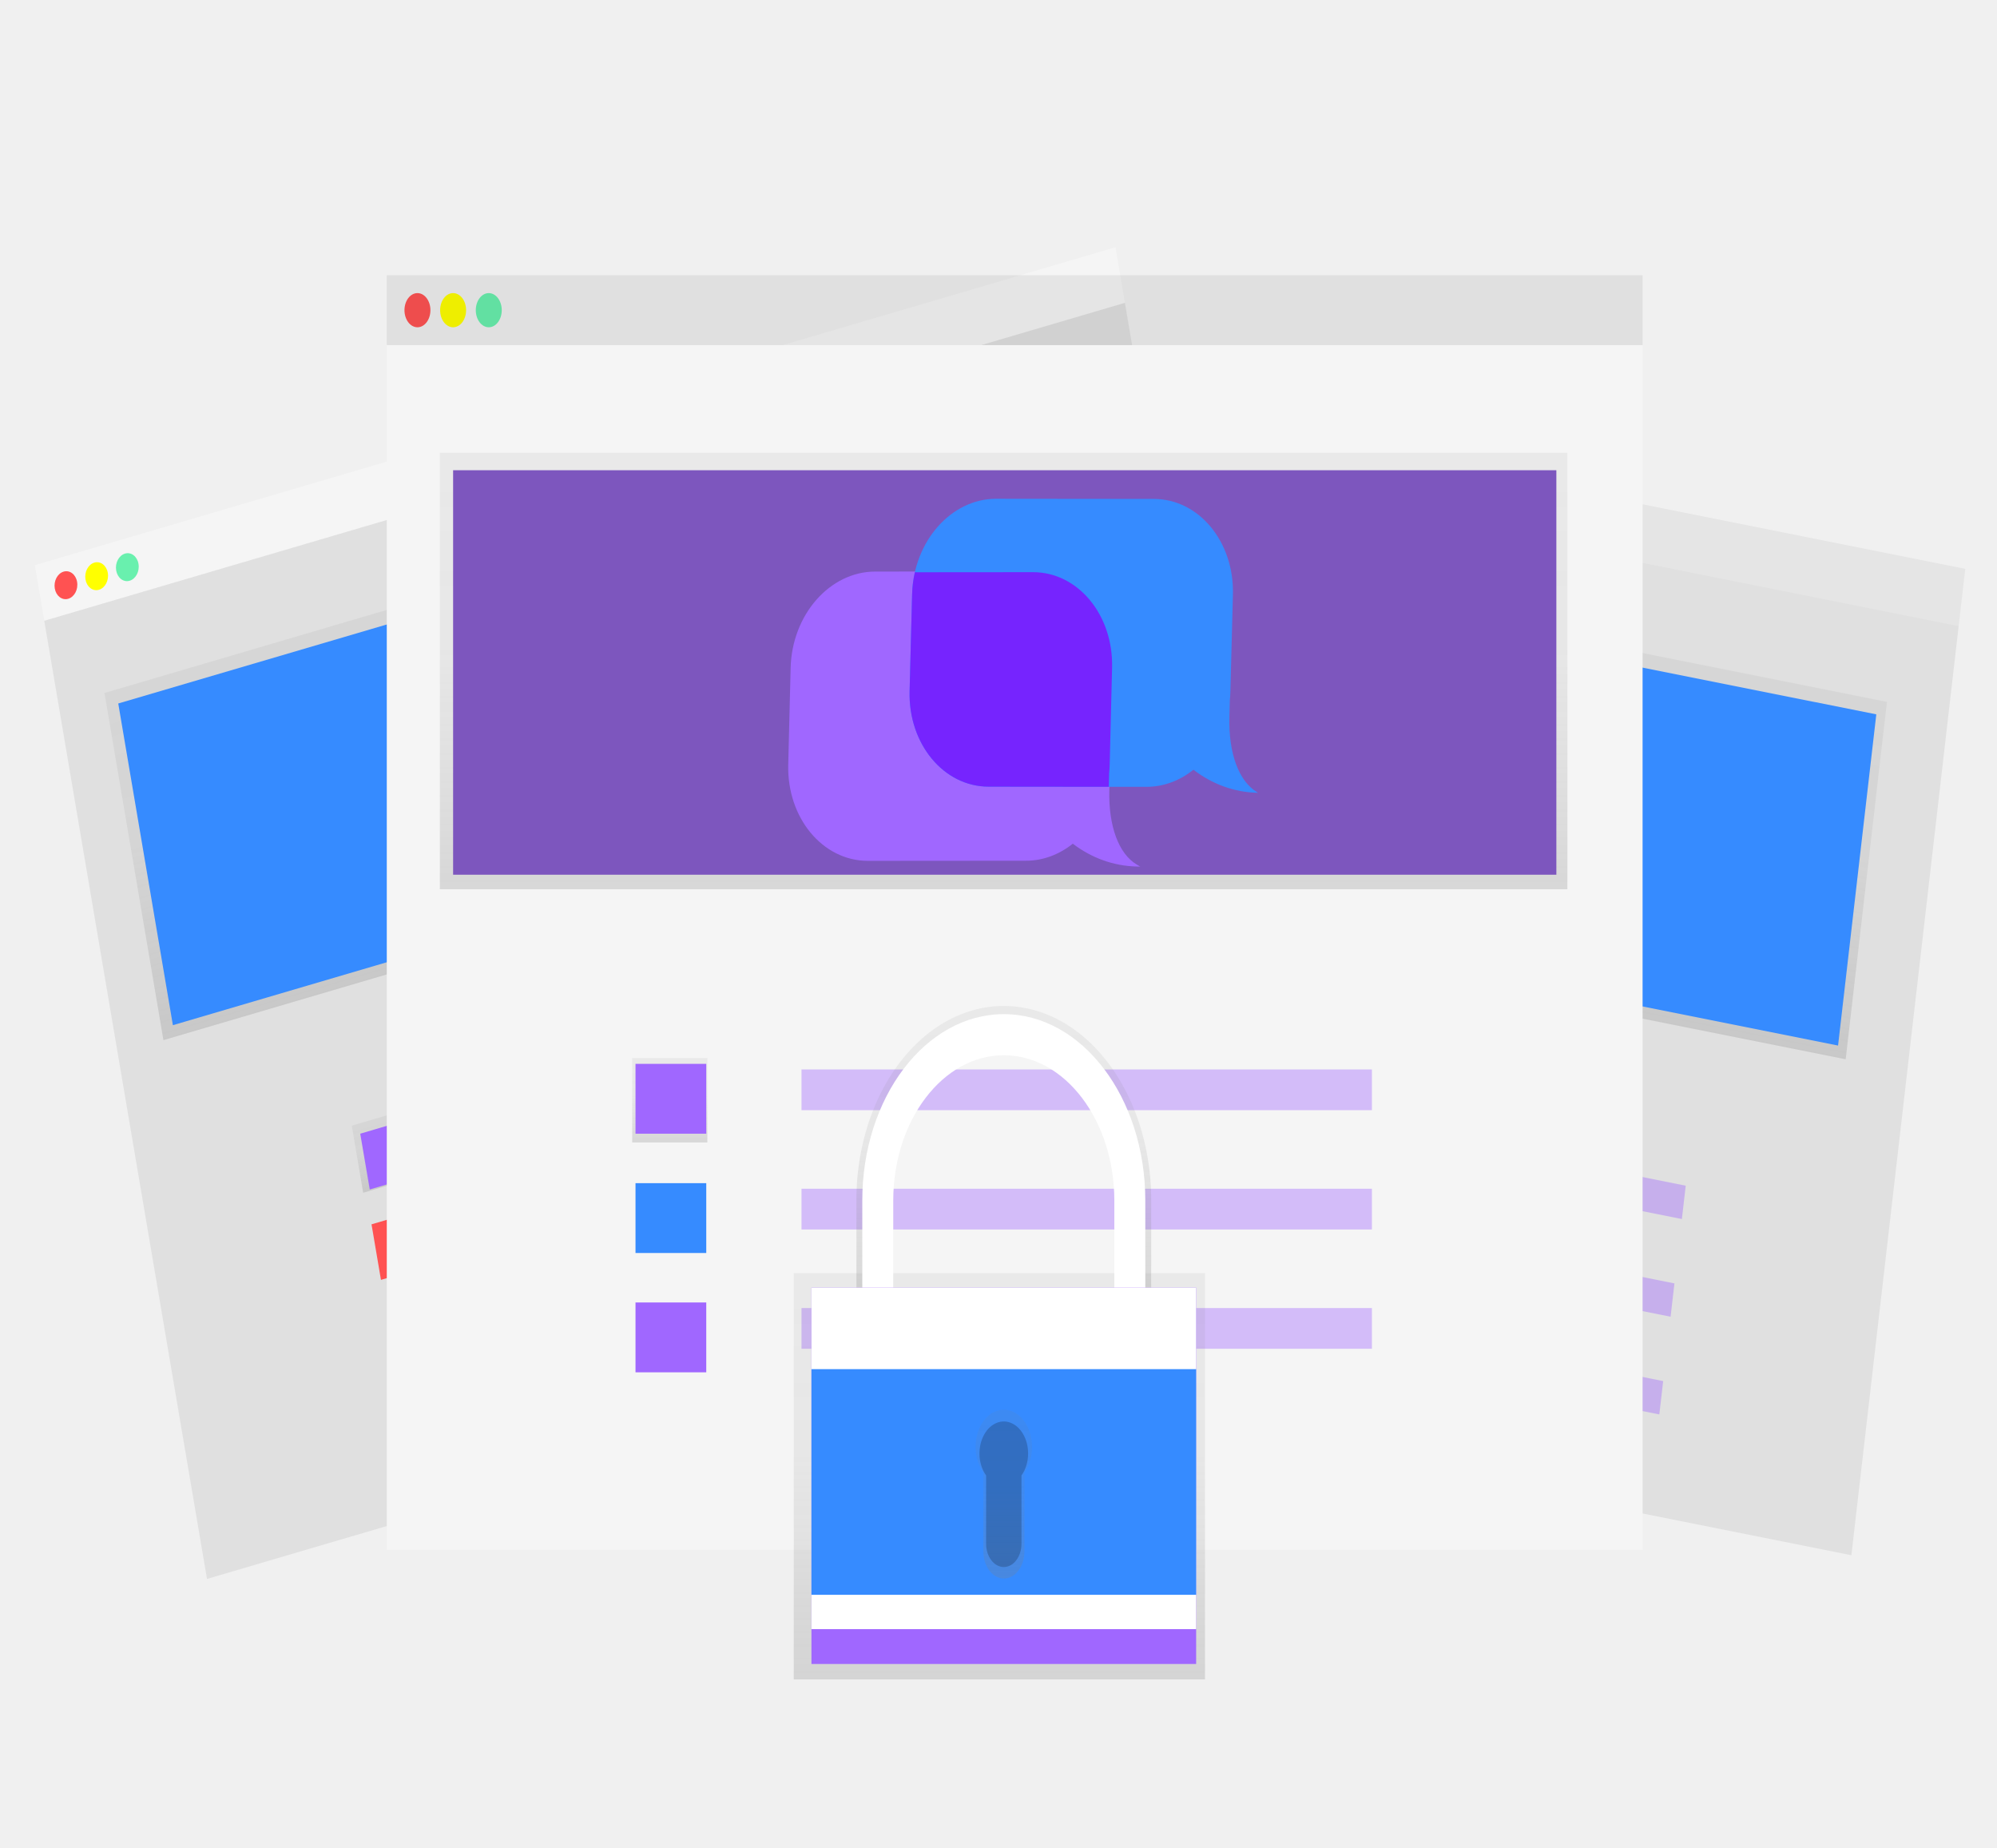
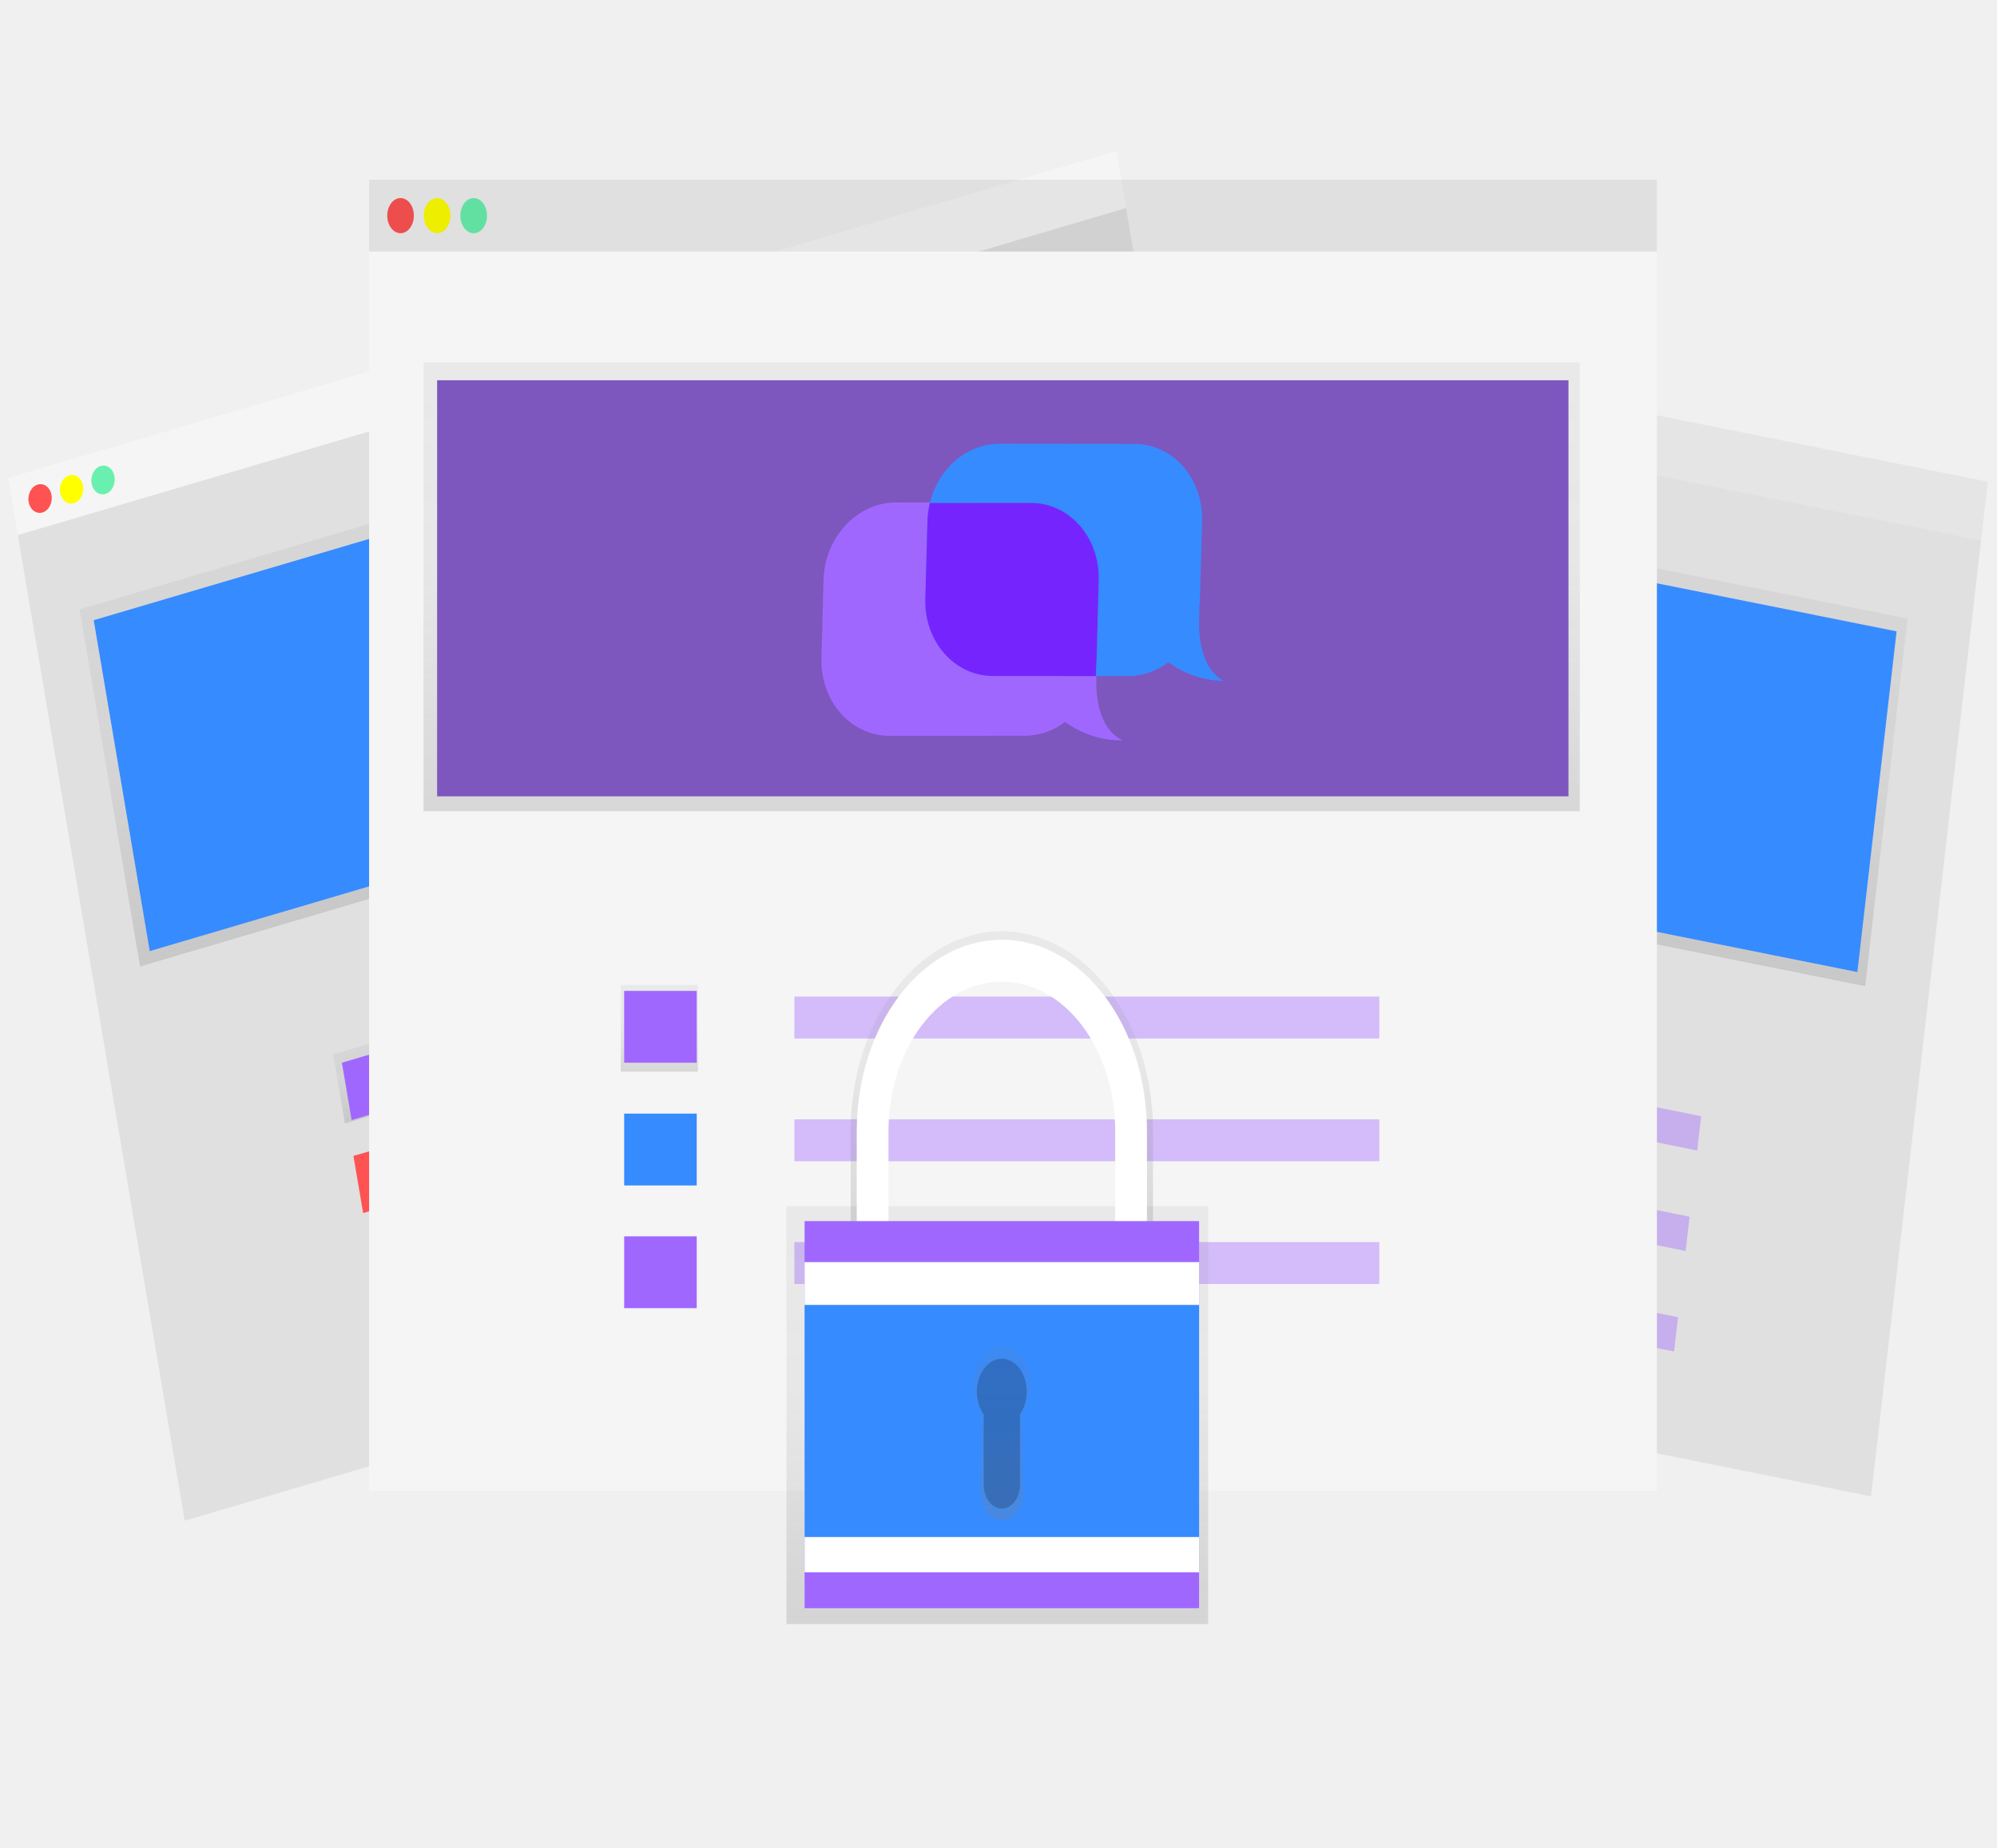
<svg xmlns="http://www.w3.org/2000/svg" xmlns:xlink="http://www.w3.org/1999/xlink" id="ffa0e257-4b46-4632-a8d6-93195cbf254d" data-name="Layer 1" width="813mm" height="752mm" viewBox="0 0 3072.756 2842.205" version="1.1">
  <defs id="defs576">
    <linearGradient id="74471b12-b6be-488b-b2aa-2815e91483d9" x1="790.94" y1="640.76" x2="790.94" y2="264.76" gradientTransform="rotate(90,783.095,446.895)" gradientUnits="userSpaceOnUse">
      <stop offset="0" stop-color="gray" stop-opacity="0.25" id="stop558" />
      <stop offset="0.54" stop-color="gray" stop-opacity="0.12" id="stop560" />
      <stop offset="1" stop-color="gray" stop-opacity="0.1" id="stop562" />
    </linearGradient>
-     <linearGradient id="f5c756da-9879-448e-9194-9478f83d355f" x1="785.97" y1="446.14" x2="785.97" y2="321.91" gradientTransform="matrix(0,3.42986,-4.455138,-1.5392649e-8,942.9676,-401.7745)" xlink:href="#74471b12-b6be-488b-b2aa-2815e91483d9" />
-     <linearGradient id="5c9be04e-db0f-4829-87c1-2cfa193e30b8" x1="660.92" y1="518.19" x2="660.92" y2="494.17" gradientTransform="matrix(0,3.42986,-4.455138,-1.5392649e-8,949.9385,-437.0382)" xlink:href="#74471b12-b6be-488b-b2aa-2815e91483d9" />
+     <linearGradient id="f5c756da-9879-448e-9194-9478f83d355f" x1="785.97" y1="446.14" x2="785.97" y2="321.91" gradientTransform="matrix(-1.4269282e-8,3.517678,-4.582505,0,1118.122,-472.5566)" xlink:href="#74471b12-b6be-488b-b2aa-2815e91483d9" />
+     <linearGradient id="5c9be04e-db0f-4829-87c1-2cfa193e30b8" x1="660.92" y1="518.19" x2="660.92" y2="494.17" gradientTransform="matrix(-1.4269282e-8,3.517678,-4.582505,0,1125.292,-508.7231)" xlink:href="#74471b12-b6be-488b-b2aa-2815e91483d9" />
    <linearGradient id="b92f3a53-b4d2-4abd-916c-aeb632188996" x1="433.66" y1="605.23" x2="433.66" y2="235.23" gradientTransform="matrix(3.460601,-2.3887332e-8,0,4.431302,-724.4496,-216.073)" xlink:href="#74471b12-b6be-488b-b2aa-2815e91483d9" />
-     <linearGradient id="44577794-7f8e-40ae-89fc-019e5bfac17e" x1="428.36" y1="413.71" x2="428.36" y2="291.46" gradientTransform="matrix(3.460601,-2.3887332e-8,0,4.431302,-724.4571,-216.0106)" xlink:href="#74471b12-b6be-488b-b2aa-2815e91483d9" />
-     <linearGradient id="666bb7d3-84d0-4835-ad07-c313c2384f21" x1="295.22" y1="484.61" x2="295.22" y2="460.98" gradientTransform="matrix(3.460601,-2.3887332e-8,0,4.431302,-724.4381,-216.004)" xlink:href="#74471b12-b6be-488b-b2aa-2815e91483d9" />
+     <linearGradient id="44577794-7f8e-40ae-89fc-019e5bfac17e" x1="428.36" y1="413.71" x2="428.36" y2="291.46" gradientTransform="matrix(3.549654,-1.5255088e-8,6.2027944e-8,4.55778,-758.4112,-387.9555)" xlink:href="#74471b12-b6be-488b-b2aa-2815e91483d9" />
+     <linearGradient id="666bb7d3-84d0-4835-ad07-c313c2384f21" x1="295.22" y1="484.61" x2="295.22" y2="460.98" gradientTransform="matrix(3.549654,-1.5255088e-8,6.2027944e-8,4.55778,-758.3918,-387.9487)" xlink:href="#74471b12-b6be-488b-b2aa-2815e91483d9" />
    <linearGradient id="59939605-05af-4a9a-9980-f700897f3f8b" x1="455.07" y1="464.48" x2="455.07" y2="10.48" xlink:href="#74471b12-b6be-488b-b2aa-2815e91483d9" gradientTransform="matrix(3.401892,0,0,4.47653,16.57873,340.7423)" />
-     <linearGradient id="6c0ba2ee-2d81-48f4-b4cf-f21b525fcc13" x1="449.07" y1="229.48" x2="449.07" y2="79.48" xlink:href="#74471b12-b6be-488b-b2aa-2815e91483d9" gradientTransform="matrix(3.401892,0,0,4.47653,16.57873,340.7423)" />
-     <linearGradient id="45b0c09d-2995-447e-8cb2-7f6b59b5e20c" x1="298.07" y1="316.48" x2="298.07" y2="287.48" xlink:href="#74471b12-b6be-488b-b2aa-2815e91483d9" gradientTransform="matrix(3.401892,0,0,4.47653,16.57873,340.7423)" />
-     <linearGradient id="e5b0a96a-81f6-4370-afe3-5a7d6a35b55e" x1="457.07" y1="517.48" x2="457.07" y2="364.48" xlink:href="#74471b12-b6be-488b-b2aa-2815e91483d9" gradientTransform="matrix(3.401892,0,0,4.084881,-17.18227,469.6867)" />
-     <linearGradient id="a1850e5a-cf77-4889-926a-0125112ab273" x1="611.23" y1="564.74" x2="611.23" y2="464.74" xlink:href="#74471b12-b6be-488b-b2aa-2815e91483d9" gradientTransform="matrix(3.401892,0,0,4.47653,-534.8142,-529.2426)" />
-     <linearGradient id="66998849-614e-4d8a-b9ff-f14bbc588ed8" x1="611.23" y1="660.74" x2="611.23" y2="602.74" xlink:href="#74471b12-b6be-488b-b2aa-2815e91483d9" gradientTransform="matrix(3.401892,0,0,4.47653,-534.8142,-529.2426)" />
+     <linearGradient id="6c0ba2ee-2d81-48f4-b4cf-f21b525fcc13" x1="449.07" y1="229.48" x2="449.07" y2="79.48" xlink:href="#74471b12-b6be-488b-b2aa-2815e91483d9" gradientTransform="matrix(3.488581,0,0,4.604694,-25.36447,191.3783)" />
+     <linearGradient id="45b0c09d-2995-447e-8cb2-7f6b59b5e20c" x1="298.07" y1="316.48" x2="298.07" y2="287.48" xlink:href="#74471b12-b6be-488b-b2aa-2815e91483d9" gradientTransform="matrix(3.488581,0,0,4.604694,-25.36447,191.3783)" />
+     <linearGradient id="e5b0a96a-81f6-4370-afe3-5a7d6a35b55e" x1="457.07" y1="517.48" x2="457.07" y2="364.48" xlink:href="#74471b12-b6be-488b-b2aa-2815e91483d9" gradientTransform="matrix(3.488581,0,0,4.201832,-59.98578,324.0144)" />
+     <linearGradient id="a1850e5a-cf77-4889-926a-0125112ab273" x1="611.23" y1="564.74" x2="611.23" y2="464.74" xlink:href="#74471b12-b6be-488b-b2aa-2815e91483d9" gradientTransform="matrix(3.488581,0,0,4.604694,-590.8083,-703.5145)" />
+     <linearGradient id="66998849-614e-4d8a-b9ff-f14bbc588ed8" x1="611.23" y1="660.74" x2="611.23" y2="602.74" xlink:href="#74471b12-b6be-488b-b2aa-2815e91483d9" gradientTransform="matrix(3.488581,0,0,4.604694,-590.8083,-703.5145)" />
  </defs>
-   <rect x="-354.66" y="1501.48" width="88.568" height="1613.44" transform="matrix(0.1147106,-0.993399,0.9805901,0.1960691,0,0)" id="rect580" style="fill:#f5f5f5;stroke-width:3.909" />
-   <rect x="-93.4" y="855.201" width="1733.207" height="86.676" transform="matrix(0.9593604,-0.2821836,0.1674677,0.9858776,0,0)" id="rect610" style="fill:#f5f5f5;stroke-width:3.916" />
-   <rect x="-1793.625" y="1501.479" width="1527.533" height="1613.44" transform="matrix(0.1147106,-0.993399,0.9805901,0.1960691,0,0)" id="rect584" style="fill:#000000;stroke-width:3.909;fill-opacity:0.067" />
-   <ellipse cx="-310.37" cy="1540.873" transform="matrix(0.1147106,-0.993399,0.9805901,0.1960691,0,0)" id="circle586" style="fill:#ff5252;stroke-width:3.909" rx="21.652" ry="16.669" />
-   <ellipse cx="-310.344" cy="1586.704" transform="matrix(0.1147106,-0.993399,0.9805901,0.1960691,0,0)" id="circle588" style="fill:#ffff00;stroke-width:3.909" rx="21.652" ry="16.669" />
-   <ellipse cx="-310.364" cy="1632.541" transform="matrix(0.1147106,-0.993399,0.9805901,0.1960691,0,0)" id="circle590" style="fill:#69f0ae;stroke-width:3.909" rx="21.652" ry="16.669" />
-   <rect x="-1044.648" y="1569.64" width="553.462" height="1448.704" transform="matrix(0.1147106,-0.993399,0.9805901,0.1960691,0,0)" id="rect592" style="fill:url(#f5c756da-9879-448e-9194-9478f83d355f);stroke-width:3.909" />
-   <rect x="1586.772" y="513.306" width="1417.458" height="512.876" transform="matrix(0.9805901,0.1960691,-0.1147106,0.993399,0,0)" id="rect594" style="fill:#368bff;fill-opacity:1;stroke-width:3.909" />
-   <rect x="-1358.67" y="1781.533" width="107.012" height="96.585" transform="matrix(0.1147106,-0.993399,0.9805901,0.1960691,0,0)" id="rect596" style="fill:url(#5c9be04e-db0f-4829-87c1-2cfa193e30b8);stroke-width:3.909" />
-   <rect x="1785.892" y="1259.032" width="90.891" height="88.568" transform="matrix(0.9805901,0.1960691,-0.1147106,0.993399,0,0)" id="rect598" style="fill:#a067ff;stroke-width:3.909" />
-   <rect x="1785.846" y="1410.323" width="90.891" height="88.568" transform="matrix(0.9805901,0.1960691,-0.1147106,0.993399,0,0)" id="rect600" style="fill:#ff5252;stroke-width:3.909" />
-   <rect x="1785.866" y="1561.609" width="90.891" height="88.568" transform="matrix(0.9805901,0.1960691,-0.1147106,0.993399,0,0)" id="rect602" style="fill:#ff9800;stroke-width:3.909" />
-   <rect x="2062.56" y="1284.421" width="732.858" height="51.635" transform="matrix(0.9805901,0.1960691,-0.1147106,0.993399,0,0)" id="rect604" style="opacity:0.4;fill:#a067ff;stroke-width:3.909" />
-   <rect x="2062.547" y="1435.713" width="732.858" height="51.635" transform="matrix(0.9805901,0.1960691,-0.1147106,0.993399,0,0)" id="rect606" style="opacity:0.4;fill:#a067ff;stroke-width:3.909" />
-   <rect x="2062.568" y="1586.997" width="732.858" height="51.635" transform="matrix(0.9805901,0.1960691,-0.1147106,0.993399,0,0)" id="rect608" style="opacity:0.4;fill:#a067ff;stroke-width:3.909" />
-   <rect x="-93.42" y="941.921" width="1733.207" height="1495.121" transform="matrix(0.9593604,-0.2821836,0.1674677,0.9858776,0,0)" id="rect614" style="fill:#000000;stroke-width:3.916;fill-opacity:0.067" />
-   <ellipse cx="-51.087" cy="898.53" rx="17.891" ry="21.182" transform="matrix(0.9593604,-0.2821836,0.1674677,0.9858776,0,0)" id="ellipse616" style="fill:#ff5252;stroke-width:3.916" />
-   <ellipse cx="-1.842" cy="898.57" rx="17.891" ry="21.182" transform="matrix(0.9593604,-0.2821836,0.1674677,0.9858776,0,0)" id="ellipse618" style="fill:#ffff00;stroke-width:3.916" />
-   <ellipse cx="47.375" cy="898.567" rx="17.891" ry="21.182" transform="matrix(0.9593604,-0.2821836,0.1674677,0.9858776,0,0)" id="ellipse620" style="fill:#69f0ae;stroke-width:3.916" />
-   <rect x="-20.19" y="1075.536" width="1556.232" height="541.727" transform="matrix(0.9593604,-0.2821836,0.1674677,0.9858776,0,0)" id="rect622" style="fill:url(#44577794-7f8e-40ae-89fc-019e5bfac17e);stroke-width:3.916" />
-   <rect x="-1.866" y="1097.188" width="1522.664" height="501.978" transform="matrix(0.9593604,-0.2821836,0.1674677,0.9858776,0,0)" id="rect624" style="fill:#368bff;fill-opacity:1;stroke-width:3.916" />
-   <rect x="245.326" y="1826.693" width="103.749" height="104.712" transform="matrix(0.9593604,-0.2821836,0.1674677,0.9858776,0,0)" id="rect626" style="fill:url(#666bb7d3-84d0-4835-ad07-c313c2384f21);stroke-width:3.916" />
-   <rect x="254.89" y="1842.488" width="98.1" height="87.049" transform="matrix(0.9590307,-0.2833023,0.1681691,0.9857582,0,0)" id="rect628" style="fill:#a067ff;stroke-width:3.933" />
-   <rect x="249.901" y="1981.98" width="97.658" height="86.676" transform="matrix(0.9593604,-0.2821836,0.1674677,0.9858776,0,0)" id="rect630" style="fill:#ff5252;stroke-width:3.916" />
-   <rect x="255.134" y="2139.817" width="98.1" height="87.049" transform="matrix(0.9590307,-0.2833023,0.1681691,0.9857582,0,0)" id="rect632" style="fill:#ff9800;stroke-width:3.933" />
-   <rect x="509.257" y="1851.946" width="787.252" height="50.561" transform="matrix(0.9593604,-0.2821836,0.1674677,0.9858776,0,0)" id="rect634" style="opacity:0.4;fill:#a067ff;stroke-width:3.916" />
-   <rect x="509.25" y="2000.035" width="787.252" height="50.561" transform="matrix(0.9593604,-0.2821836,0.1674677,0.9858776,0,0)" id="rect636" style="opacity:0.4;fill:#a067ff;stroke-width:3.916" />
-   <rect x="509.251" y="2148.08" width="787.252" height="50.561" transform="matrix(0.9593604,-0.2821836,0.1674677,0.9858776,0,0)" id="rect638" style="opacity:0.4;fill:#a067ff;stroke-width:3.916" />
-   <rect x="595.138" y="530.905" width="1932.275" height="1853.283" id="rect644" style="fill:#f5f5f5;stroke-width:3.902;fill-opacity:1" />
-   <ellipse cx="642.323" cy="477.187" id="circle646" style="fill:#ff5252;stroke-width:3.902" rx="19.969" ry="26.277" />
-   <ellipse cx="697.195" cy="477.187" id="circle648" style="fill:#ffff00;stroke-width:3.902" rx="19.969" ry="26.277" />
-   <ellipse cx="752.068" cy="477.187" id="circle650" style="fill:#69f0ae;stroke-width:3.902" rx="19.969" ry="26.277" />
-   <rect x="676.784" y="696.537" width="1734.965" height="671.48" id="rect652" style="fill:url(#6c0ba2ee-2d81-48f4-b4cf-f21b525fcc13);stroke-width:3.902" />
-   <rect x="697.195" y="723.396" width="1697.544" height="622.238" id="rect654" style="fill:#7d56be;fill-opacity:1;stroke-width:3.902" />
-   <rect x="972.749" y="1627.656" width="115.664" height="129.819" id="rect656" style="fill:url(#45b0c09d-2995-447e-8cb2-7f6b59b5e20c);stroke-width:3.902" />
-   <rect x="977.851" y="1636.608" width="108.861" height="107.437" id="rect658" style="fill:#a067ff;stroke-width:3.902" />
-   <rect x="977.851" y="1820.146" width="108.861" height="107.437" id="rect660" style="fill:#368bff;fill-opacity:1;stroke-width:3.902" />
-   <rect x="977.851" y="2003.684" width="108.861" height="107.437" id="rect662" style="fill:#a067ff;fill-opacity:1;stroke-width:3.902" />
-   <rect x="1233.251" y="1645.187" width="877.688" height="62.671" id="rect664" style="opacity:0.4;fill:#a067ff;stroke-width:3.902" />
-   <rect x="1233.251" y="1828.725" width="877.688" height="62.671" id="rect666" style="opacity:0.4;fill:#a067ff;stroke-width:3.902" />
-   <rect x="1233.251" y="2012.262" width="877.688" height="62.671" id="rect668" style="opacity:0.4;fill:#a067ff;stroke-width:3.902" />
-   <rect x="1221.345" y="1958.545" width="632.752" height="624.987" id="rect670" style="fill:url(#e5b0a96a-81f6-4370-afe3-5a7d6a35b55e);stroke-width:3.728" />
-   <path d="m 1367.354,1849.63 a 177.188,233.16 0 0 1 354.375,0 v 149.202 h 49.6 v -149.202 a 226.804,298.45 0 1 0 -453.574,0 v 149.202 h 49.599 z" id="path672" style="fill:url(#a1850e5a-cf77-4889-926a-0125112ab273);stroke-width:3.902" />
-   <path d="m 1374.43,1846.631 a 170.095,223.827 0 0 1 340.189,0 v 143.249 h 47.627 v -143.249 a 217.721,286.498 0 0 0 -435.442,0 v 143.249 h 47.627 z" id="path674" style="fill:#ffffff;stroke-width:3.902" />
-   <rect x="1248.56" y="1980.926" width="591.929" height="578.899" id="rect676" style="fill:#a067ff;stroke-width:3.724" />
-   <rect x="1248.56" y="1980.926" width="591.929" height="525.284" id="rect678" style="fill:#ffffff;stroke-width:3.547" />
-   <rect x="1248.56" y="2106.269" width="591.929" height="347.136" id="rect680" style="fill:#368bff;fill-opacity:1;stroke-width:3.706" />
-   <path d="m 1587.966,2226.062 a 43.408,57.121 0 1 0 -74.841,39.125 v 121.851 a 31.57,41.542 0 0 0 63.139,0 v -121.851 a 43.204,56.852 0 0 0 11.702,-39.125 z" id="path682" style="fill:url(#66998849-614e-4d8a-b9ff-f14bbc588ed8);stroke-width:3.902" />
-   <path d="m 1581.945,2236.089 a 37.421,49.242 0 1 0 -64.636,33.708 v 105.064 a 27.215,35.812 0 1 0 54.43,0 v -105.064 a 37.421,49.242 0 0 0 10.206,-33.708 z" id="path684" style="opacity:0.2;stroke-width:3.902" />
-   <g id="g113-8" transform="matrix(2.460736,0.0024587,-0.07514492,2.883351,1226.435,648.2625)">
+   <rect x="-216.604" y="1479.428" width="91.1" height="1654.751" transform="matrix(0.1143641,-0.9934389,0.9804742,0.1966476,0,0)" id="rect580" style="fill:#f5f5f5;stroke-width:4.015" />
+   <rect x="-111.115" y="713.831" width="1777.809" height="89.15" transform="matrix(0.9591257,-0.2829804,0.1669695,0.9859621,0,0)" id="rect610" style="fill:#f5f5f5;stroke-width:4.022" />
+   <rect x="-1696.707" y="1479.428" width="1571.204" height="1654.751" transform="matrix(0.1143641,-0.9934389,0.9804742,0.1966476,0,0)" id="rect584" style="fill:#000000;fill-opacity:0.067;stroke-width:4.015" />
+   <ellipse cx="-171.047" cy="1519.83" transform="matrix(0.1143641,-0.9934389,0.9804742,0.1966476,0,0)" id="circle586" style="fill:#ff5252;stroke-width:4.015" rx="22.271" ry="17.096" />
+   <ellipse cx="-171.021" cy="1566.835" transform="matrix(0.1143641,-0.9934389,0.9804742,0.1966476,0,0)" id="circle588" style="fill:#ffff00;stroke-width:4.015" rx="22.271" ry="17.096" />
+   <ellipse cx="-171.041" cy="1613.845" transform="matrix(0.1143641,-0.9934389,0.9804742,0.1966476,0,0)" id="circle590" style="fill:#69f0ae;stroke-width:4.015" rx="22.271" ry="17.096" />
+   <rect x="-926.317" y="1549.334" width="569.285" height="1485.796" transform="matrix(0.1143641,-0.9934389,0.9804742,0.1966476,0,0)" id="rect592" style="fill:url(#f5c756da-9879-448e-9194-9478f83d355f);stroke-width:4.015" />
+   <rect x="1566.904" y="379.785" width="1453.75" height="527.538" transform="matrix(0.9804742,0.1966476,-0.1143641,0.9934389,0,0)" id="rect594" style="fill:#368bff;fill-opacity:1;stroke-width:4.015" />
+   <rect x="-1249.317" y="1766.651" width="110.072" height="99.058" transform="matrix(0.1143641,-0.9934389,0.9804742,0.1966476,0,0)" id="rect596" style="fill:url(#5c9be04e-db0f-4829-87c1-2cfa193e30b8);stroke-width:4.015" />
+   <rect x="1771.123" y="1146.831" width="93.218" height="91.1" transform="matrix(0.9804742,0.1966476,-0.1143641,0.9934389,0,0)" id="rect598" style="fill:#a067ff;stroke-width:4.015" />
+   <rect x="1771.075" y="1302.447" width="93.218" height="91.1" transform="matrix(0.9804742,0.1966476,-0.1143641,0.9934389,0,0)" id="rect600" style="fill:#ff5252;stroke-width:4.015" />
+   <rect x="1771.096" y="1458.058" width="93.218" height="91.1" transform="matrix(0.9804742,0.1966476,-0.1143641,0.9934389,0,0)" id="rect602" style="fill:#ff9800;stroke-width:4.015" />
+   <rect x="2054.874" y="1172.946" width="751.622" height="53.111" transform="matrix(0.9804742,0.1966476,-0.1143641,0.9934389,0,0)" id="rect604" style="opacity:0.4;fill:#a067ff;stroke-width:4.015" />
+   <rect x="2054.861" y="1328.562" width="751.622" height="53.111" transform="matrix(0.9804742,0.1966476,-0.1143641,0.9934389,0,0)" id="rect606" style="opacity:0.4;fill:#a067ff;stroke-width:4.015" />
+   <rect x="2054.883" y="1484.171" width="751.622" height="53.111" transform="matrix(0.9804742,0.1966476,-0.1143641,0.9934389,0,0)" id="rect608" style="opacity:0.4;fill:#a067ff;stroke-width:4.015" />
+   <rect x="-111.135" y="803.026" width="1777.809" height="1537.795" transform="matrix(0.9591257,-0.2829804,0.1669695,0.9859621,0,0)" id="rect614" style="fill:#000000;fill-opacity:0.067;stroke-width:4.022" />
+   <ellipse cx="-67.713" cy="758.397" rx="18.352" ry="21.786" transform="matrix(0.9591257,-0.2829804,0.1669695,0.9859621,0,0)" id="ellipse616" style="fill:#ff5252;stroke-width:4.022" />
+   <ellipse cx="-17.201" cy="758.438" rx="18.352" ry="21.786" transform="matrix(0.9591257,-0.2829804,0.1669695,0.9859621,0,0)" id="ellipse618" style="fill:#ffff00;stroke-width:4.022" />
+   <ellipse cx="33.282" cy="758.434" rx="18.352" ry="21.786" transform="matrix(0.9591257,-0.2829804,0.1669695,0.9859621,0,0)" id="ellipse620" style="fill:#69f0ae;stroke-width:4.022" />
+   <rect x="-36.021" y="940.455" width="1596.28" height="557.189" transform="matrix(0.9591257,-0.2829804,0.1669695,0.9859621,0,0)" id="rect622" style="fill:url(#44577794-7f8e-40ae-89fc-019e5bfac17e);stroke-width:4.022" />
+   <rect x="-17.225" y="962.724" width="1561.848" height="516.305" transform="matrix(0.9591257,-0.2829804,0.1669695,0.9859621,0,0)" id="rect624" style="fill:#368bff;fill-opacity:1;stroke-width:4.022" />
+   <rect x="236.328" y="1713.051" width="106.419" height="107.7" transform="matrix(0.9591257,-0.2829804,0.1669695,0.9859621,0,0)" id="rect626" style="fill:url(#666bb7d3-84d0-4835-ad07-c313c2384f21);stroke-width:4.022" />
+   <rect x="246.255" y="1729.292" width="100.625" height="89.534" transform="matrix(0.9587941,-0.2841018,0.167669,0.9858434,0,0)" id="rect628" style="fill:#a067ff;stroke-width:4.04" />
+   <rect x="241.021" y="1872.771" width="100.171" height="89.15" transform="matrix(0.9591257,-0.2829804,0.1669695,0.9859621,0,0)" id="rect630" style="fill:#ff5252;stroke-width:4.022" />
+   <rect x="246.505" y="2035.107" width="100.625" height="89.534" transform="matrix(0.9587941,-0.2841018,0.167669,0.9858434,0,0)" id="rect632" style="fill:#ff9800;stroke-width:4.04" />
+   <rect x="507.051" y="1739.025" width="807.511" height="52.004" transform="matrix(0.9591257,-0.2829804,0.1669695,0.9859621,0,0)" id="rect634" style="opacity:0.4;fill:#a067ff;stroke-width:4.022" />
+   <rect x="507.044" y="1891.341" width="807.511" height="52.004" transform="matrix(0.9591257,-0.2829804,0.1669695,0.9859621,0,0)" id="rect636" style="opacity:0.4;fill:#a067ff;stroke-width:4.022" />
+   <rect x="507.044" y="2043.611" width="807.511" height="52.004" transform="matrix(0.9591257,-0.2829804,0.1669695,0.9859621,0,0)" id="rect638" style="opacity:0.4;fill:#a067ff;stroke-width:4.022" />
+   <rect x="567.938" y="386.985" width="1981.514" height="1906.343" id="rect644" style="fill:#f5f5f5;fill-opacity:1;stroke-width:4.008" />
+   <ellipse cx="616.325" cy="331.729" id="circle646" style="fill:#ff5252;stroke-width:4.008" rx="20.478" ry="27.03" />
+   <ellipse cx="672.596" cy="331.729" id="circle648" style="fill:#ffff00;stroke-width:4.008" rx="20.478" ry="27.03" />
+   <ellipse cx="728.867" cy="331.729" id="circle650" style="fill:#69f0ae;stroke-width:4.008" rx="20.478" ry="27.03" />
+   <rect x="651.664" y="557.359" width="1779.177" height="690.704" id="rect652" style="fill:url(#6c0ba2ee-2d81-48f4-b4cf-f21b525fcc13);stroke-width:4.008" />
+   <rect x="672.596" y="584.987" width="1740.802" height="640.052" id="rect654" style="fill:#7d56be;fill-opacity:1;stroke-width:4.008" />
+   <rect x="955.171" y="1515.137" width="118.612" height="133.536" id="rect656" style="fill:url(#45b0c09d-2995-447e-8cb2-7f6b59b5e20c);stroke-width:4.008" />
+   <rect x="960.404" y="1524.344" width="111.635" height="110.513" id="rect658" style="fill:#a067ff;stroke-width:4.008" />
+   <rect x="960.404" y="1713.137" width="111.635" height="110.513" id="rect660" style="fill:#368bff;fill-opacity:1;stroke-width:4.008" />
+   <rect x="960.404" y="1901.93" width="111.635" height="110.513" id="rect662" style="fill:#a067ff;fill-opacity:1;stroke-width:4.008" />
+   <rect x="1222.312" y="1533.169" width="900.054" height="64.466" id="rect664" style="opacity:0.4;fill:#a067ff;stroke-width:4.008" />
+   <rect x="1222.312" y="1721.962" width="900.054" height="64.466" id="rect666" style="opacity:0.4;fill:#a067ff;stroke-width:4.008" />
+   <rect x="1222.312" y="1910.753" width="900.054" height="64.466" id="rect668" style="opacity:0.4;fill:#a067ff;stroke-width:4.008" />
+   <rect x="1210.102" y="1855.499" width="648.876" height="642.88" id="rect670" style="fill:url(#e5b0a96a-81f6-4370-afe3-5a7d6a35b55e);stroke-width:3.829" />
+   <path d="m 1359.832,1743.466 a 181.703,239.835 0 0 1 363.406,0 v 153.474 h 50.864 v -153.474 a 232.584,306.995 0 1 0 -465.132,0 v 153.474 h 50.863 z" id="path672" style="fill:url(#a1850e5a-cf77-4889-926a-0125112ab273);stroke-width:4.008" />
+   <path d="m 1367.088,1740.381 a 174.429,230.235 0 0 1 348.858,0 v 147.35 h 48.84 v -147.35 a 223.269,294.7 0 0 0 -446.538,0 v 147.35 h 48.84 z" id="path674" style="fill:#ffffff;stroke-width:4.008" />
+   <rect x="1238.011" y="1878.521" width="607.013" height="595.473" id="rect676" style="fill:#a067ff;stroke-width:3.825" />
+   <rect x="1238.011" y="1941.597" width="607.013" height="477.247" id="rect678" style="fill:#ffffff;stroke-width:3.424" />
+   <rect x="1238.011" y="2007.453" width="607.013" height="357.075" id="rect680" style="fill:#368bff;fill-opacity:1;stroke-width:3.806" />
+   <path d="m 1586.066,2130.675 a 44.514,58.756 0 1 0 -76.749,40.245 v 125.339 a 32.374,42.732 0 0 0 64.748,0 v -125.339 a 44.305,58.48 0 0 0 12,-40.245 z" id="path682" style="fill:url(#66998849-614e-4d8a-b9ff-f14bbc588ed8);stroke-width:4.008" />
+   <path d="m 1579.892,2140.989 a 38.374,50.652 0 1 0 -66.283,34.673 v 108.072 a 27.909,36.838 0 1 0 55.817,0 v -108.072 a 38.374,50.652 0 0 0 10.466,-34.673 z" id="path684" style="opacity:0.2;stroke-width:4.008" />
+   <g id="g113-8" transform="matrix(2.106653,0.00198342,-0.06433209,2.325978,1275.553,586.6246)">
    <path style="opacity:0;fill:#e5e5e5" transform="translate(2.027)" data-name="Path 21609" d="m 138.587,0 h 5.04 a 138.589,138.589 0 0 1 0,277.178 h -5.04 A 138.589,138.589 0 0 1 138.587,0 Z" id="prefix__Path_21609-7" />
    <g transform="translate(0,41.183)" data-name="Group 13193" id="prefix__Group_13193-9">
      <path style="fill:#a067ff" transform="translate(-1659.005,-8139.413)" data-name="Path 21689" d="m 1878.7,8334.516 c -11.517,-5.68 -18.407,-20.5 -18.437,-39.648 l -0.016,-9.121 c 0.138,-1.547 0.205,-3.094 0.2,-4.6 l -0.076,-51.777 a 51.348,51.348 0 0 0 -51.287,-51.211 H 1809 l -98.785,0.152 A 51.347,51.347 0 0 0 1659,8229.676 l 0.076,51.777 a 51.34,51.34 0 0 0 51.288,51.2 h 0.08 l 98.783,-0.148 a 50.751,50.751 0 0 0 29.071,-9.113 77.66,77.66 0 0 0 40.151,12.137 l 2.344,0.039 z" id="prefix__Path_21689-6" />
      <path style="fill:#368bff" transform="translate(-1682.951,-8127)" data-name="Path 21690" d="m 1976.688,8283.426 c -11.64,-5.773 -18.587,-20.73 -18.587,-40.016 v -9.164 c 0.133,-1.5 0.2,-3.031 0.2,-4.562 v -51.77 A 50.966,50.966 0 0 0 1907.4,8127 h -98.786 a 50.966,50.966 0 0 0 -50.908,50.914 v 51.77 a 50.973,50.973 0 0 0 50.908,50.914 h 98.786 a 50.667,50.667 0 0 0 29.075,-9.145 77.105,77.105 0 0 0 40.146,12.25 l 0.656,0.02 z" id="prefix__Path_21690-5" />
      <path style="fill:#7624fe" transform="translate(-1682.951,-8139.535)" data-name="Path 21691" d="m 1883.936,8229.5 a 50.967,50.967 0 0 0 -50.985,-50.836 l -23.747,0.039 -50.134,0.078 a 50.824,50.824 0 0 0 -1.366,11.672 v 51.77 a 50.964,50.964 0 0 0 50.908,50.906 h 75.213 l -0.013,-7.285 c 0.133,-1.5 0.2,-3.02 0.2,-4.574 z" id="prefix__Path_21691-3" />
    </g>
  </g>
-   <rect x="595.138" y="423.468" width="1932.275" height="107.437" id="rect640" style="fill:#000000;stroke-width:3.902;fill-opacity:0.067" />
+   <rect x="567.938" y="276.473" width="1981.514" height="110.513" id="rect640" style="fill:#000000;fill-opacity:0.067;stroke-width:4.008" />
</svg>
